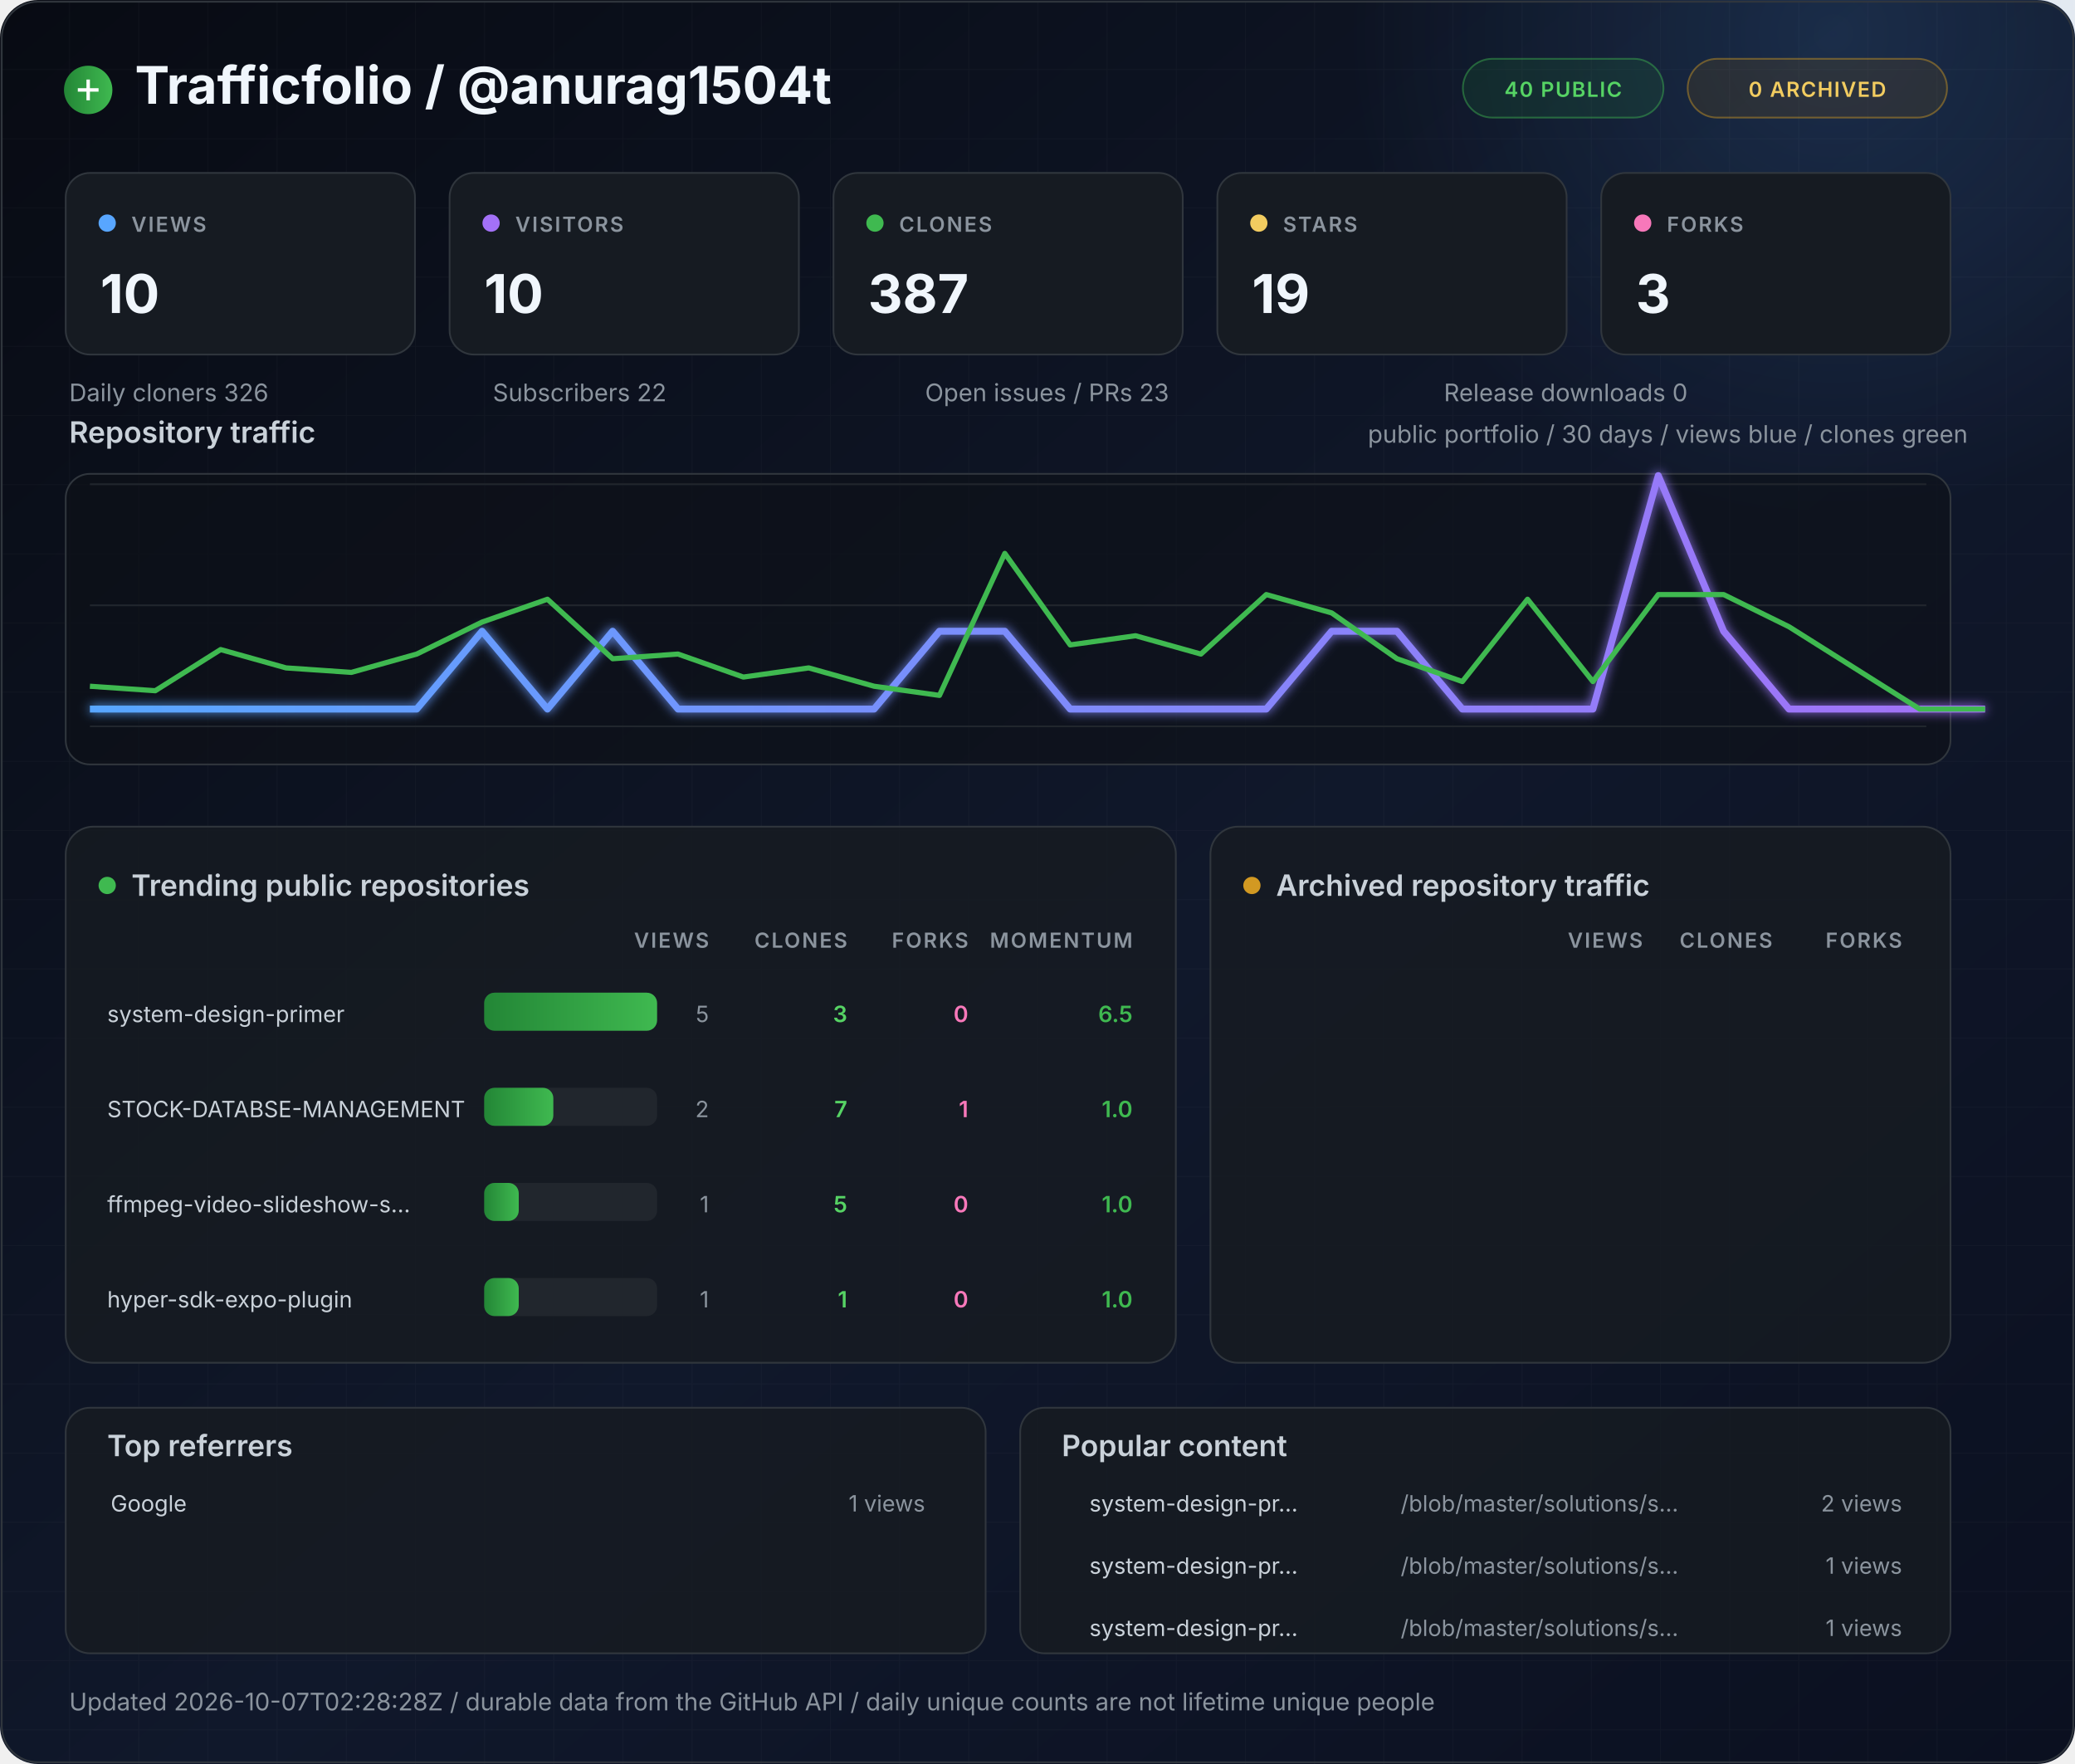
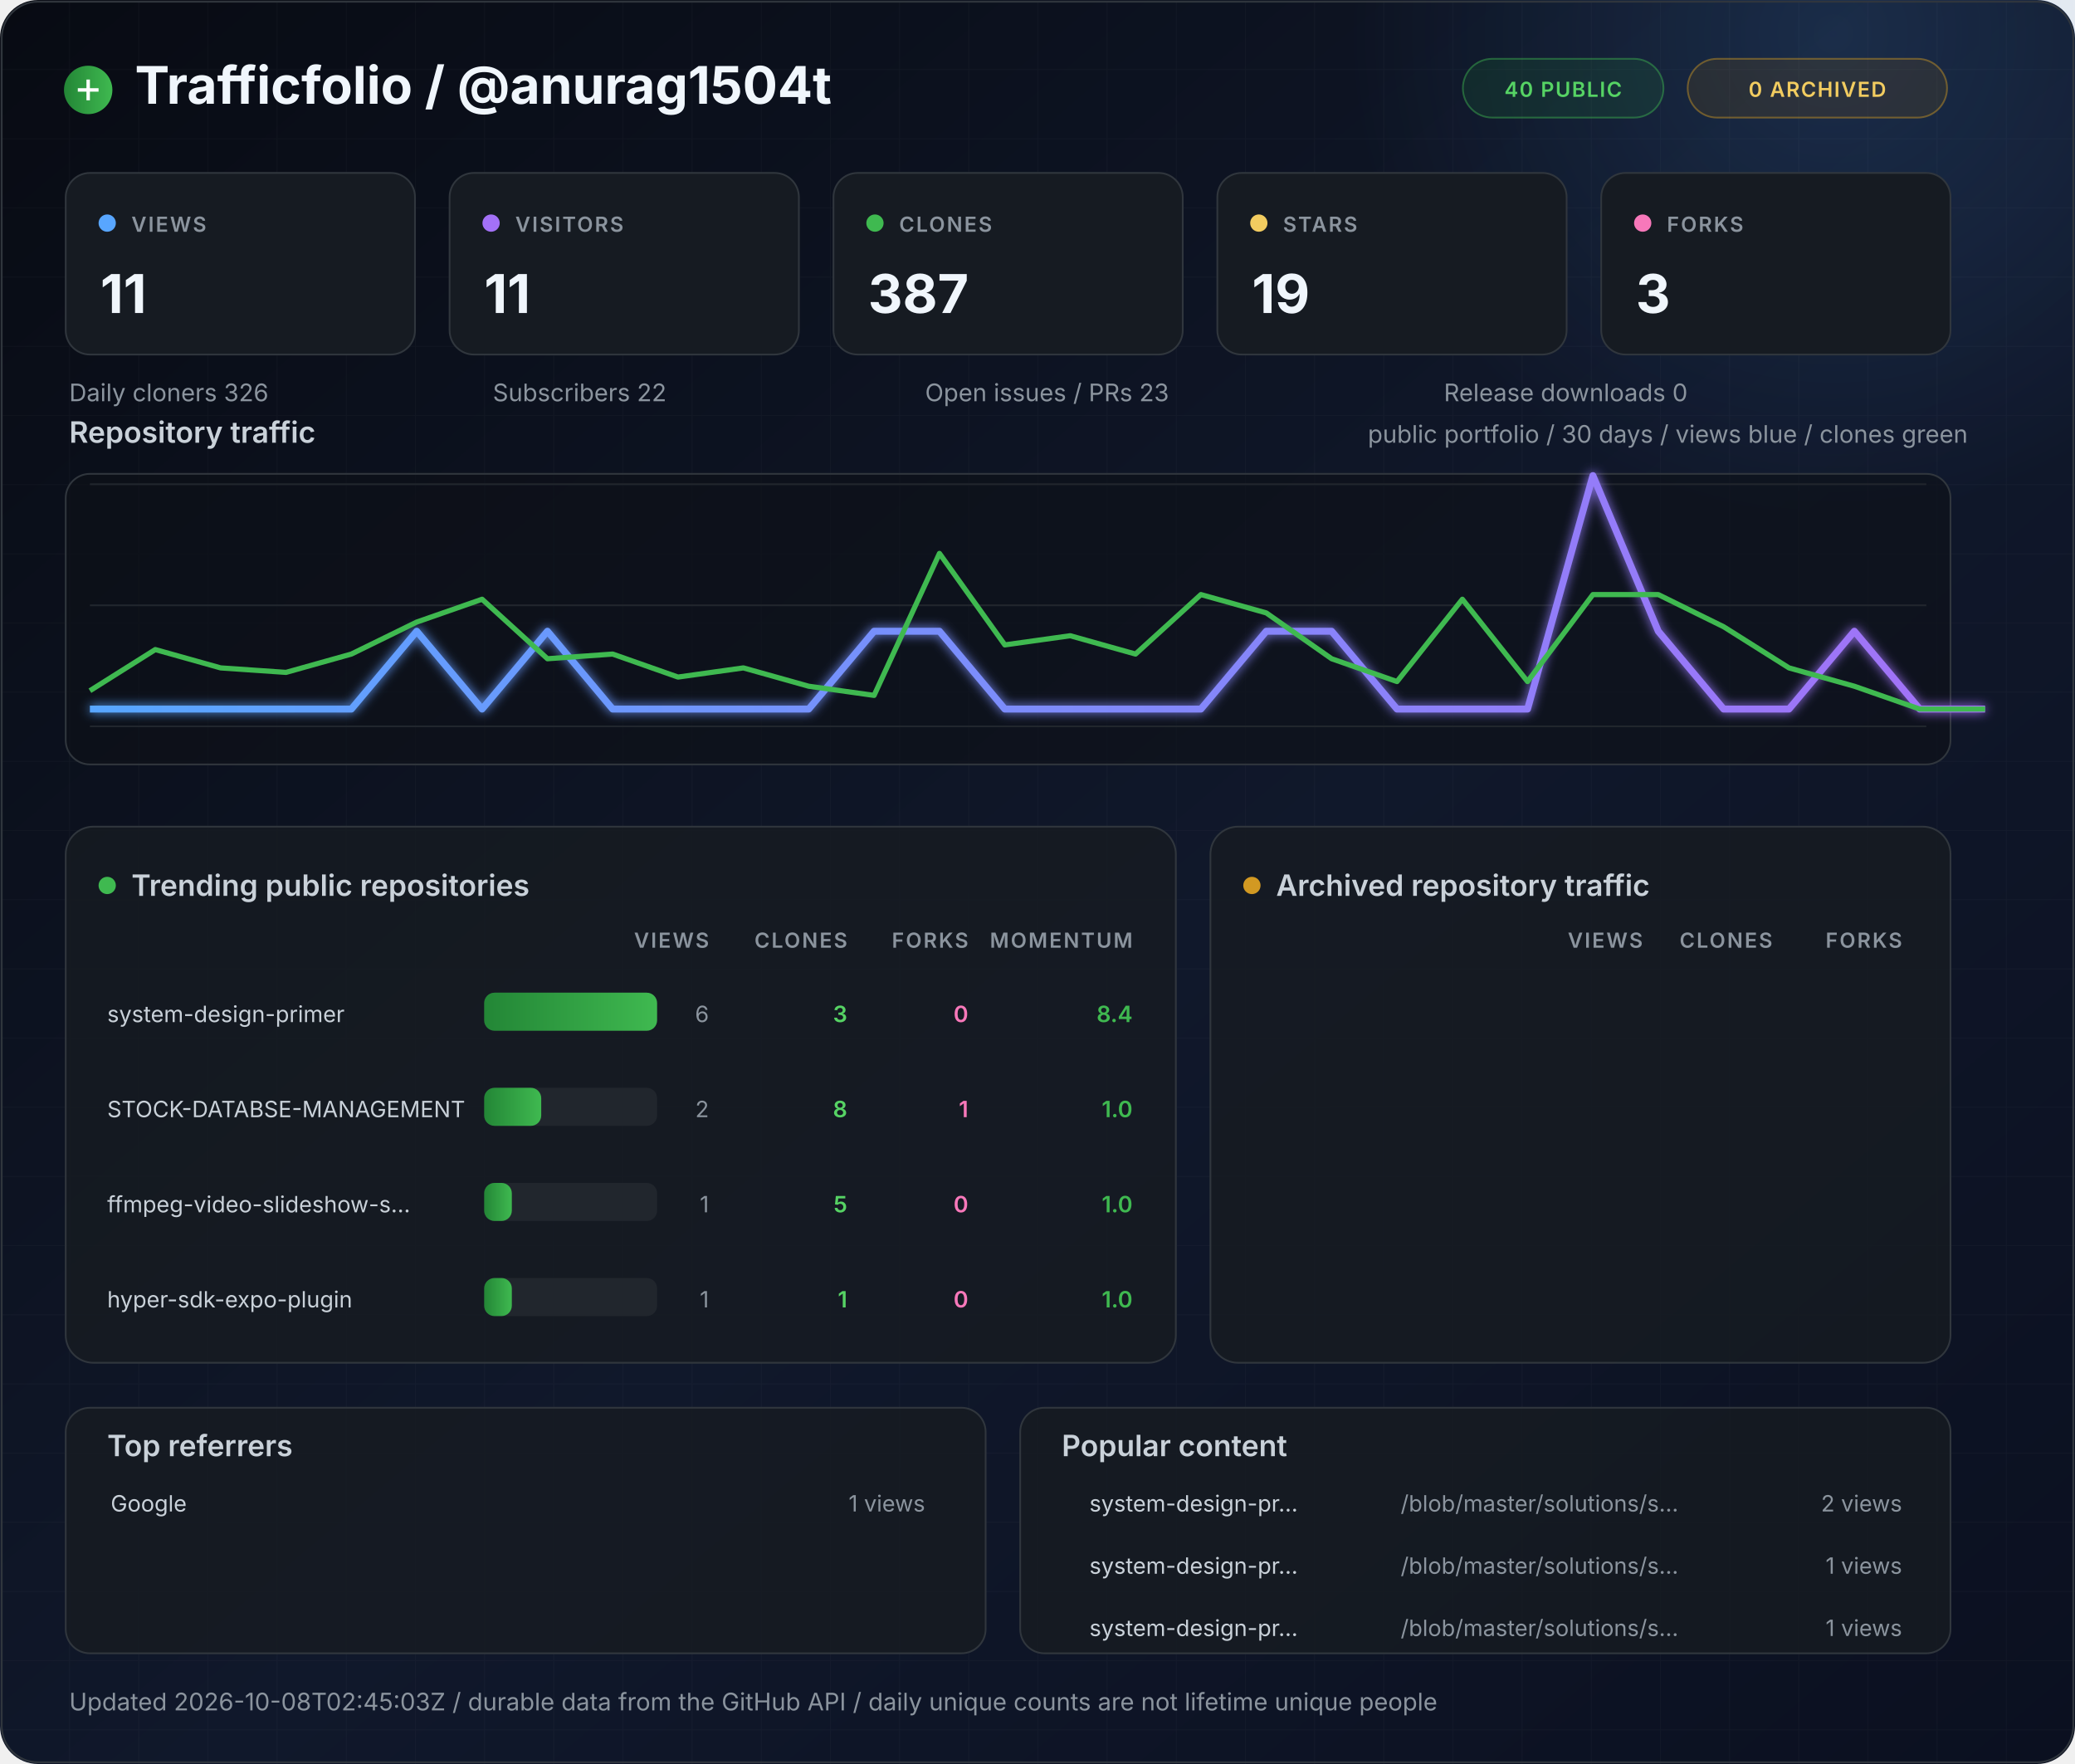
<svg xmlns="http://www.w3.org/2000/svg" width="1200" height="1020" viewBox="0 0 1200 1020" role="img" aria-label="Trafficfolio GitHub analytics dashboard for anurag1504t">
  <defs>
    <linearGradient id="bg" x1="0" y1="0" x2="1" y2="1">
      <stop stop-color="#080b13" />
      <stop offset=".55" stop-color="#10182b" />
      <stop offset="1" stop-color="#0b1020" />
    </linearGradient>
    <linearGradient id="line" x1="0" y1="0" x2="1" y2="0">
      <stop stop-color="#58a6ff" />
      <stop offset="1" stop-color="#a371f7" />
    </linearGradient>
    <linearGradient id="bar" x1="0" y1="0" x2="1" y2="0">
      <stop stop-color="#238636" />
      <stop offset="1" stop-color="#3fb950" />
    </linearGradient>
    <linearGradient id="archiveBar" x1="0" y1="0" x2="1" y2="0">
      <stop stop-color="#9e6a03" />
      <stop offset="1" stop-color="#f2cc60" />
    </linearGradient>
    <radialGradient id="ambient">
      <stop stop-color="#58a6ff" stop-opacity=".16" />
      <stop offset="1" stop-color="#58a6ff" stop-opacity="0" />
    </radialGradient>
    <pattern id="grid" width="40" height="40" patternUnits="userSpaceOnUse">
      <path d="M40 0H0V40" fill="none" stroke="#ffffff" stroke-opacity=".025" />
    </pattern>
    <filter id="glow">
      <feGaussianBlur stdDeviation="3" result="b" />
      <feMerge>
        <feMergeNode in="b" />
        <feMergeNode in="SourceGraphic" />
      </feMerge>
    </filter>
    <style>
    .title{font:750 30px -apple-system,BlinkMacSystemFont,"Segoe UI",sans-serif;fill:#f0f6fc}
    .subtitle{font:14px -apple-system,BlinkMacSystemFont,"Segoe UI",sans-serif;fill:#8b949e}
    .label{font:600 12px -apple-system,BlinkMacSystemFont,"Segoe UI",sans-serif;fill:#8b949e;letter-spacing:1px}
    .metric{font:700 31px -apple-system,BlinkMacSystemFont,"Segoe UI",sans-serif;fill:#f0f6fc}
    .section{font:600 17px -apple-system,BlinkMacSystemFont,"Segoe UI",sans-serif;fill:#c9d1d9}
    .repo,.value,.trend,.archive,.clone,.fork{font:13px -apple-system,BlinkMacSystemFont,"Segoe UI",sans-serif;fill:#c9d1d9}
    .value{fill:#8b949e} .trend{fill:#3fb950;font-weight:600} .archive{fill:#d29922}
    .clone{fill:#56d364;font-weight:600} .fork{fill:#f778ba;font-weight:600}
    .pill{font:600 12px -apple-system,BlinkMacSystemFont,"Segoe UI",sans-serif;letter-spacing:.7px}
  </style>
  </defs>
  <rect width="1200" height="1020" rx="22" fill="url(#bg)" />
  <rect width="1200" height="1020" rx="22" fill="url(#grid)" />
  <circle cx="1060" cy="20" r="280" fill="url(#ambient)" />
  <rect x="1" y="1" width="1198" height="1018" rx="21" fill="none" stroke="#30363d" />
  <circle cx="51" cy="52" r="14" fill="url(#bar)" />
  <path d="M45 52h12M51 46v12" stroke="#fff" stroke-width="2" />
  <text x="78" y="60" class="title">Trafficfolio / @anurag1504t</text>
  <rect x="846" y="34" width="116" height="34" rx="17" fill="#238636" fill-opacity=".16" stroke="#3fb950" stroke-opacity=".45" />
  <text x="904" y="56" text-anchor="middle" class="pill" fill="#56d364">40 PUBLIC</text>
  <rect x="976" y="34" width="150" height="34" rx="17" fill="#9e6a03" fill-opacity=".14" stroke="#d29922" stroke-opacity=".45" />
  <text x="1051" y="56" text-anchor="middle" class="pill" fill="#f2cc60">0 ARCHIVED</text>
  <rect x="38" y="100" width="202" height="105" rx="14" fill="#161b22" stroke="#30363d" />
  <circle cx="62" cy="129" r="5" fill="#58a6ff" />
  <text x="76" y="134" class="label">VIEWS</text>
-   <text x="58" y="181" class="metric">10</text>
+   <text x="58" y="181" class="metric">11</text>
  <rect x="260" y="100" width="202" height="105" rx="14" fill="#161b22" stroke="#30363d" />
  <circle cx="284" cy="129" r="5" fill="#a371f7" />
  <text x="298" y="134" class="label">VISITORS</text>
-   <text x="280" y="181" class="metric">10</text>
+   <text x="280" y="181" class="metric">11</text>
  <rect x="482" y="100" width="202" height="105" rx="14" fill="#161b22" stroke="#30363d" />
  <circle cx="506" cy="129" r="5" fill="#3fb950" />
  <text x="520" y="134" class="label">CLONES</text>
  <text x="502" y="181" class="metric">387</text>
  <rect x="704" y="100" width="202" height="105" rx="14" fill="#161b22" stroke="#30363d" />
  <circle cx="728" cy="129" r="5" fill="#f2cc60" />
  <text x="742" y="134" class="label">STARS</text>
  <text x="724" y="181" class="metric">19</text>
  <rect x="926" y="100" width="202" height="105" rx="14" fill="#161b22" stroke="#30363d" />
  <circle cx="950" cy="129" r="5" fill="#f778ba" />
  <text x="964" y="134" class="label">FORKS</text>
  <text x="946" y="181" class="metric">3</text>
  <text x="40" y="232" class="subtitle">Daily cloners 326</text>
  <text x="285" y="232" class="subtitle">Subscribers 22</text>
  <text x="535" y="232" class="subtitle">Open issues / PRs 23</text>
  <text x="835" y="232" class="subtitle">Release downloads 0</text>
  <text x="40" y="256" class="section">Repository traffic</text>
  <text x="1138" y="256" text-anchor="end" class="subtitle">public portfolio / 30 days / views blue / clones green</text>
  <rect x="38" y="274" width="1090" height="168" rx="14" fill="#0d1117" fill-opacity=".62" stroke="#30363d" />
  <line x1="52" y1="420" x2="1114" y2="420" stroke="#21262d" />
  <line x1="52" y1="350" x2="1114" y2="350" stroke="#21262d" />
  <line x1="52" y1="280" x2="1114" y2="280" stroke="#21262d" />
-   <polyline points="52.0,410.0 89.8,410.0 127.6,410.0 165.4,410.0 203.2,410.0 241.0,410.0 278.8,365.0 316.6,410.0 354.3,365.0 392.1,410.0 429.9,410.0 467.7,410.0 505.5,410.0 543.3,365.0 581.1,365.0 618.9,410.0 656.7,410.0 694.5,410.0 732.3,410.0 770.1,365.0 807.9,365.0 845.7,410.0 883.4,410.0 921.2,410.0 959.0,275.0 996.8,365.0 1034.6,410.0 1072.4,410.0 1110.2,410.0 1148.0,410.0" fill="none" stroke="url(#line)" stroke-width="4" stroke-linejoin="round" filter="url(#glow)" />
-   <polyline points="52.0,396.8 89.8,399.4 127.6,375.6 165.4,386.2 203.2,388.8 241.0,378.2 278.8,359.7 316.6,346.5 354.3,380.9 392.1,378.2 429.9,391.5 467.7,386.2 505.5,396.8 543.3,402.1 581.1,320.0 618.9,372.9 656.7,367.6 694.5,378.2 732.3,343.8 770.1,354.4 807.9,380.9 845.7,394.1 883.4,346.5 921.2,394.1 959.0,343.8 996.8,343.8 1034.6,362.4 1072.4,386.2 1110.2,410.0 1148.0,410.0" fill="none" stroke="#3fb950" stroke-width="3" stroke-linejoin="round" />
+   <polyline points="52.0,410.0 89.8,410.0 127.6,410.0 165.4,410.0 203.2,410.0 241.0,365.0 278.8,410.0 316.6,365.0 354.3,410.0 392.1,410.0 429.9,410.0 467.7,410.0 505.5,365.0 543.3,365.0 581.1,410.0 618.9,410.0 656.7,410.0 694.5,410.0 732.3,365.0 770.1,365.0 807.9,410.0 845.7,410.0 883.4,410.0 921.2,275.0 959.0,365.0 996.8,410.0 1034.6,410.0 1072.4,365.0 1110.2,410.0 1148.0,410.0" fill="none" stroke="url(#line)" stroke-width="4" stroke-linejoin="round" filter="url(#glow)" />
+   <polyline points="52.0,399.4 89.8,375.6 127.6,386.2 165.4,388.8 203.2,378.2 241.0,359.7 278.8,346.5 316.6,380.9 354.3,378.2 392.1,391.5 429.9,386.2 467.7,396.8 505.5,402.1 543.3,320.0 581.1,372.9 618.9,367.6 656.7,378.2 694.5,343.8 732.3,354.4 770.1,380.9 807.9,394.1 845.7,346.5 883.4,394.1 921.2,343.8 959.0,343.8 996.8,362.4 1034.6,386.2 1072.4,396.8 1110.2,410.0 1148.0,410.0" fill="none" stroke="#3fb950" stroke-width="3" stroke-linejoin="round" />
  <rect x="38" y="478" width="642" height="310" rx="16" fill="#161b22" fill-opacity=".82" stroke="#30363d" />
  <circle cx="62" cy="512" r="5" fill="#3fb950" />
  <text x="76" y="518" class="section">Trending public repositories</text>
  <text x="410" y="548" text-anchor="end" class="label">VIEWS</text>
  <text x="490" y="548" text-anchor="end" class="label">CLONES</text>
  <text x="560" y="548" text-anchor="end" class="label">FORKS</text>
  <text x="655" y="548" text-anchor="end" class="label">MOMENTUM</text>
  <text x="62" y="591" class="repo">system-design-primer</text>
  <rect x="280" y="574" width="100" height="22" rx="6" fill="#21262d" />
  <rect x="280" y="574" width="100" height="22" rx="6" fill="url(#bar)" />
-   <text x="410" y="591" text-anchor="end" class="value">5</text>
+   <text x="410" y="591" text-anchor="end" class="value">6</text>
  <text x="490" y="591" text-anchor="end" class="clone">3</text>
  <text x="560" y="591" text-anchor="end" class="fork">0</text>
-   <text x="655" y="591" text-anchor="end" class="trend">6.5</text>
+   <text x="655" y="591" text-anchor="end" class="trend">8.4</text>
  <text x="62" y="646" class="repo">STOCK-DATABSE-MANAGEMENT</text>
  <rect x="280" y="629" width="100" height="22" rx="6" fill="#21262d" />
-   <rect x="280" y="629" width="40" height="22" rx="6" fill="url(#bar)" />
+   <rect x="280" y="629" width="33" height="22" rx="6" fill="url(#bar)" />
  <text x="410" y="646" text-anchor="end" class="value">2</text>
-   <text x="490" y="646" text-anchor="end" class="clone">7</text>
+   <text x="490" y="646" text-anchor="end" class="clone">8</text>
  <text x="560" y="646" text-anchor="end" class="fork">1</text>
  <text x="655" y="646" text-anchor="end" class="trend">1.0</text>
  <text x="62" y="701" class="repo">ffmpeg-video-slideshow-s...</text>
  <rect x="280" y="684" width="100" height="22" rx="6" fill="#21262d" />
-   <rect x="280" y="684" width="20" height="22" rx="6" fill="url(#bar)" />
+   <rect x="280" y="684" width="16" height="22" rx="6" fill="url(#bar)" />
  <text x="410" y="701" text-anchor="end" class="value">1</text>
  <text x="490" y="701" text-anchor="end" class="clone">5</text>
  <text x="560" y="701" text-anchor="end" class="fork">0</text>
  <text x="655" y="701" text-anchor="end" class="trend">1.0</text>
  <text x="62" y="756" class="repo">hyper-sdk-expo-plugin</text>
  <rect x="280" y="739" width="100" height="22" rx="6" fill="#21262d" />
-   <rect x="280" y="739" width="20" height="22" rx="6" fill="url(#bar)" />
+   <rect x="280" y="739" width="16" height="22" rx="6" fill="url(#bar)" />
  <text x="410" y="756" text-anchor="end" class="value">1</text>
  <text x="490" y="756" text-anchor="end" class="clone">1</text>
  <text x="560" y="756" text-anchor="end" class="fork">0</text>
  <text x="655" y="756" text-anchor="end" class="trend">1.0</text>
  <rect x="700" y="478" width="428" height="310" rx="16" fill="#161b22" fill-opacity=".82" stroke="#30363d" />
  <circle cx="724" cy="512" r="5" fill="#d29922" />
  <text x="738" y="518" class="section">Archived repository traffic</text>
  <text x="950" y="548" text-anchor="end" class="label">VIEWS</text>
  <text x="1025" y="548" text-anchor="end" class="label">CLONES</text>
  <text x="1100" y="548" text-anchor="end" class="label">FORKS</text>
  <rect x="38" y="814" width="532" height="142" rx="14" fill="#161b22" fill-opacity=".82" stroke="#30363d" />
  <text x="62" y="842" class="section">Top referrers</text>
  <text x="64" y="874" class="repo">Google</text>
  <text x="535" y="874" text-anchor="end" class="value">1 views</text>
  <rect x="590" y="814" width="538" height="142" rx="14" fill="#161b22" fill-opacity=".82" stroke="#30363d" />
  <text x="614" y="842" class="section">Popular content</text>
  <text x="630" y="874" class="repo">system-design-pr...</text>
  <text x="810" y="874" class="value">/blob/master/solutions/s...</text>
  <text x="1100" y="874" text-anchor="end" class="value">2 views</text>
  <text x="630" y="910" class="repo">system-design-pr...</text>
  <text x="810" y="910" class="value">/blob/master/solutions/s...</text>
  <text x="1100" y="910" text-anchor="end" class="value">1 views</text>
  <text x="630" y="946" class="repo">system-design-pr...</text>
  <text x="810" y="946" class="value">/blob/master/solutions/s...</text>
  <text x="1100" y="946" text-anchor="end" class="value">1 views</text>
-   <text x="40" y="989" class="subtitle">Updated 2026-10-07T02:28:28Z / durable data from the GitHub API / daily unique counts are not lifetime unique people</text>
+   <text x="40" y="989" class="subtitle">Updated 2026-10-08T02:45:03Z / durable data from the GitHub API / daily unique counts are not lifetime unique people</text>
</svg>
